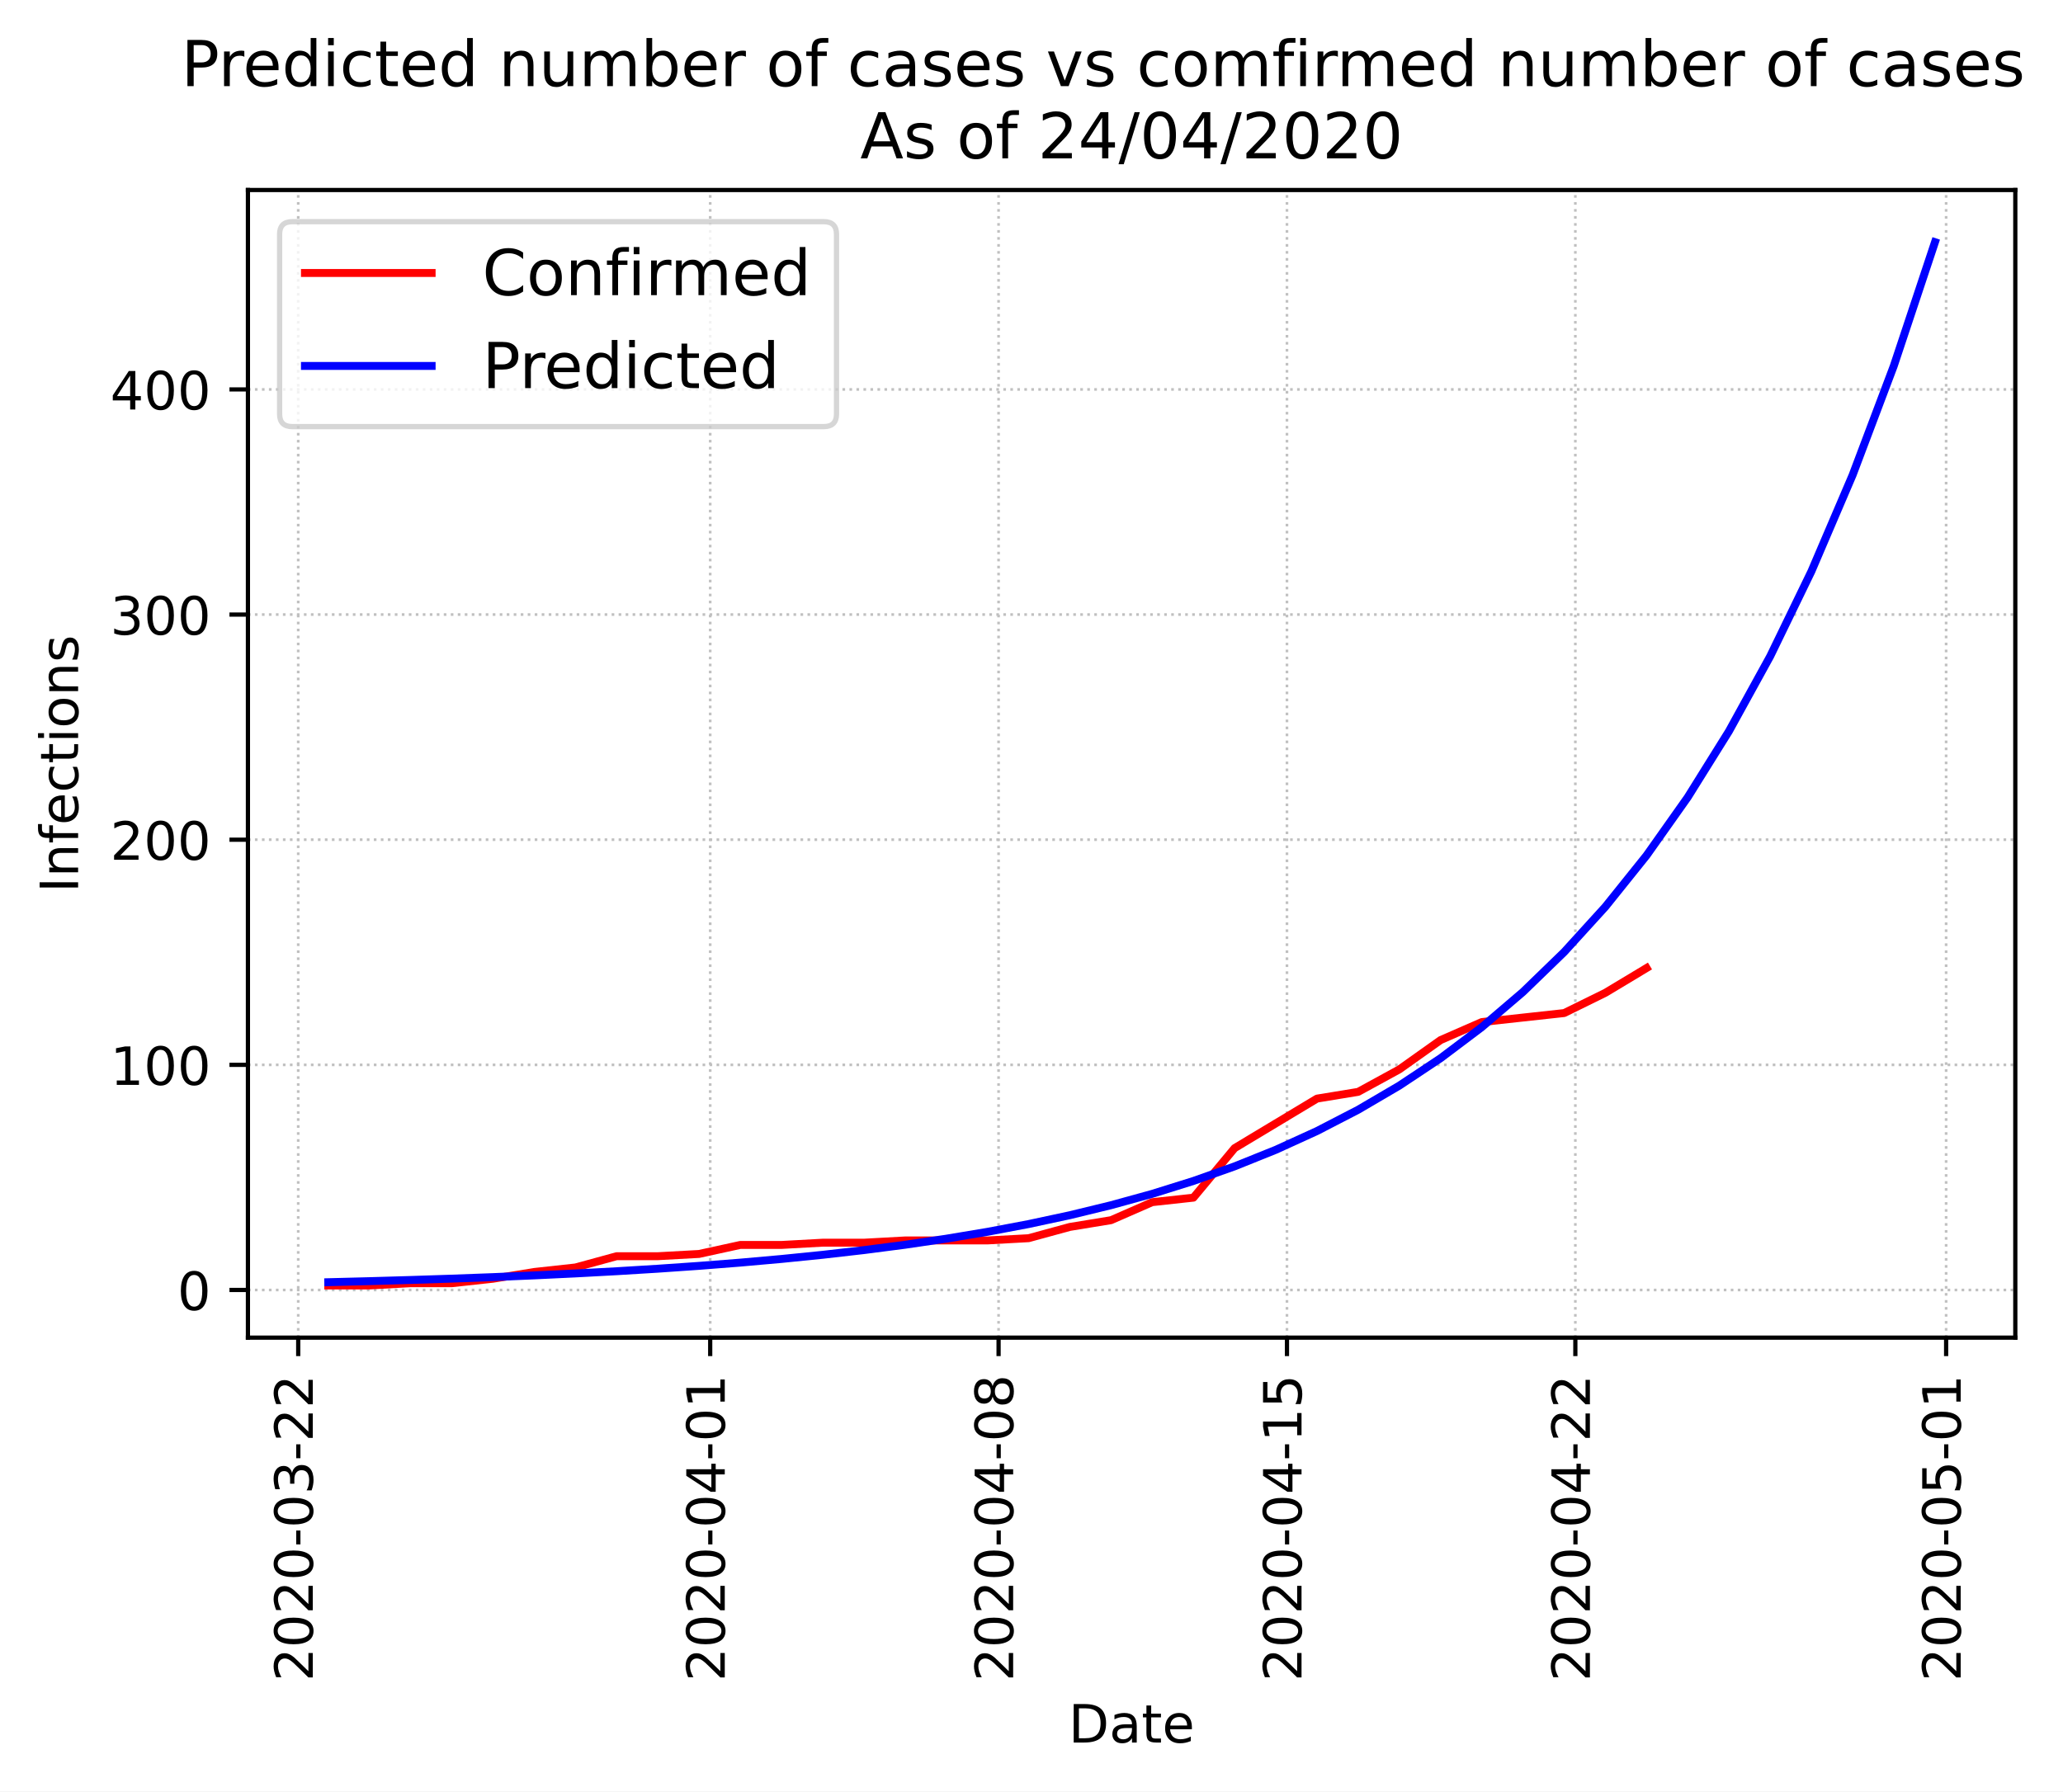
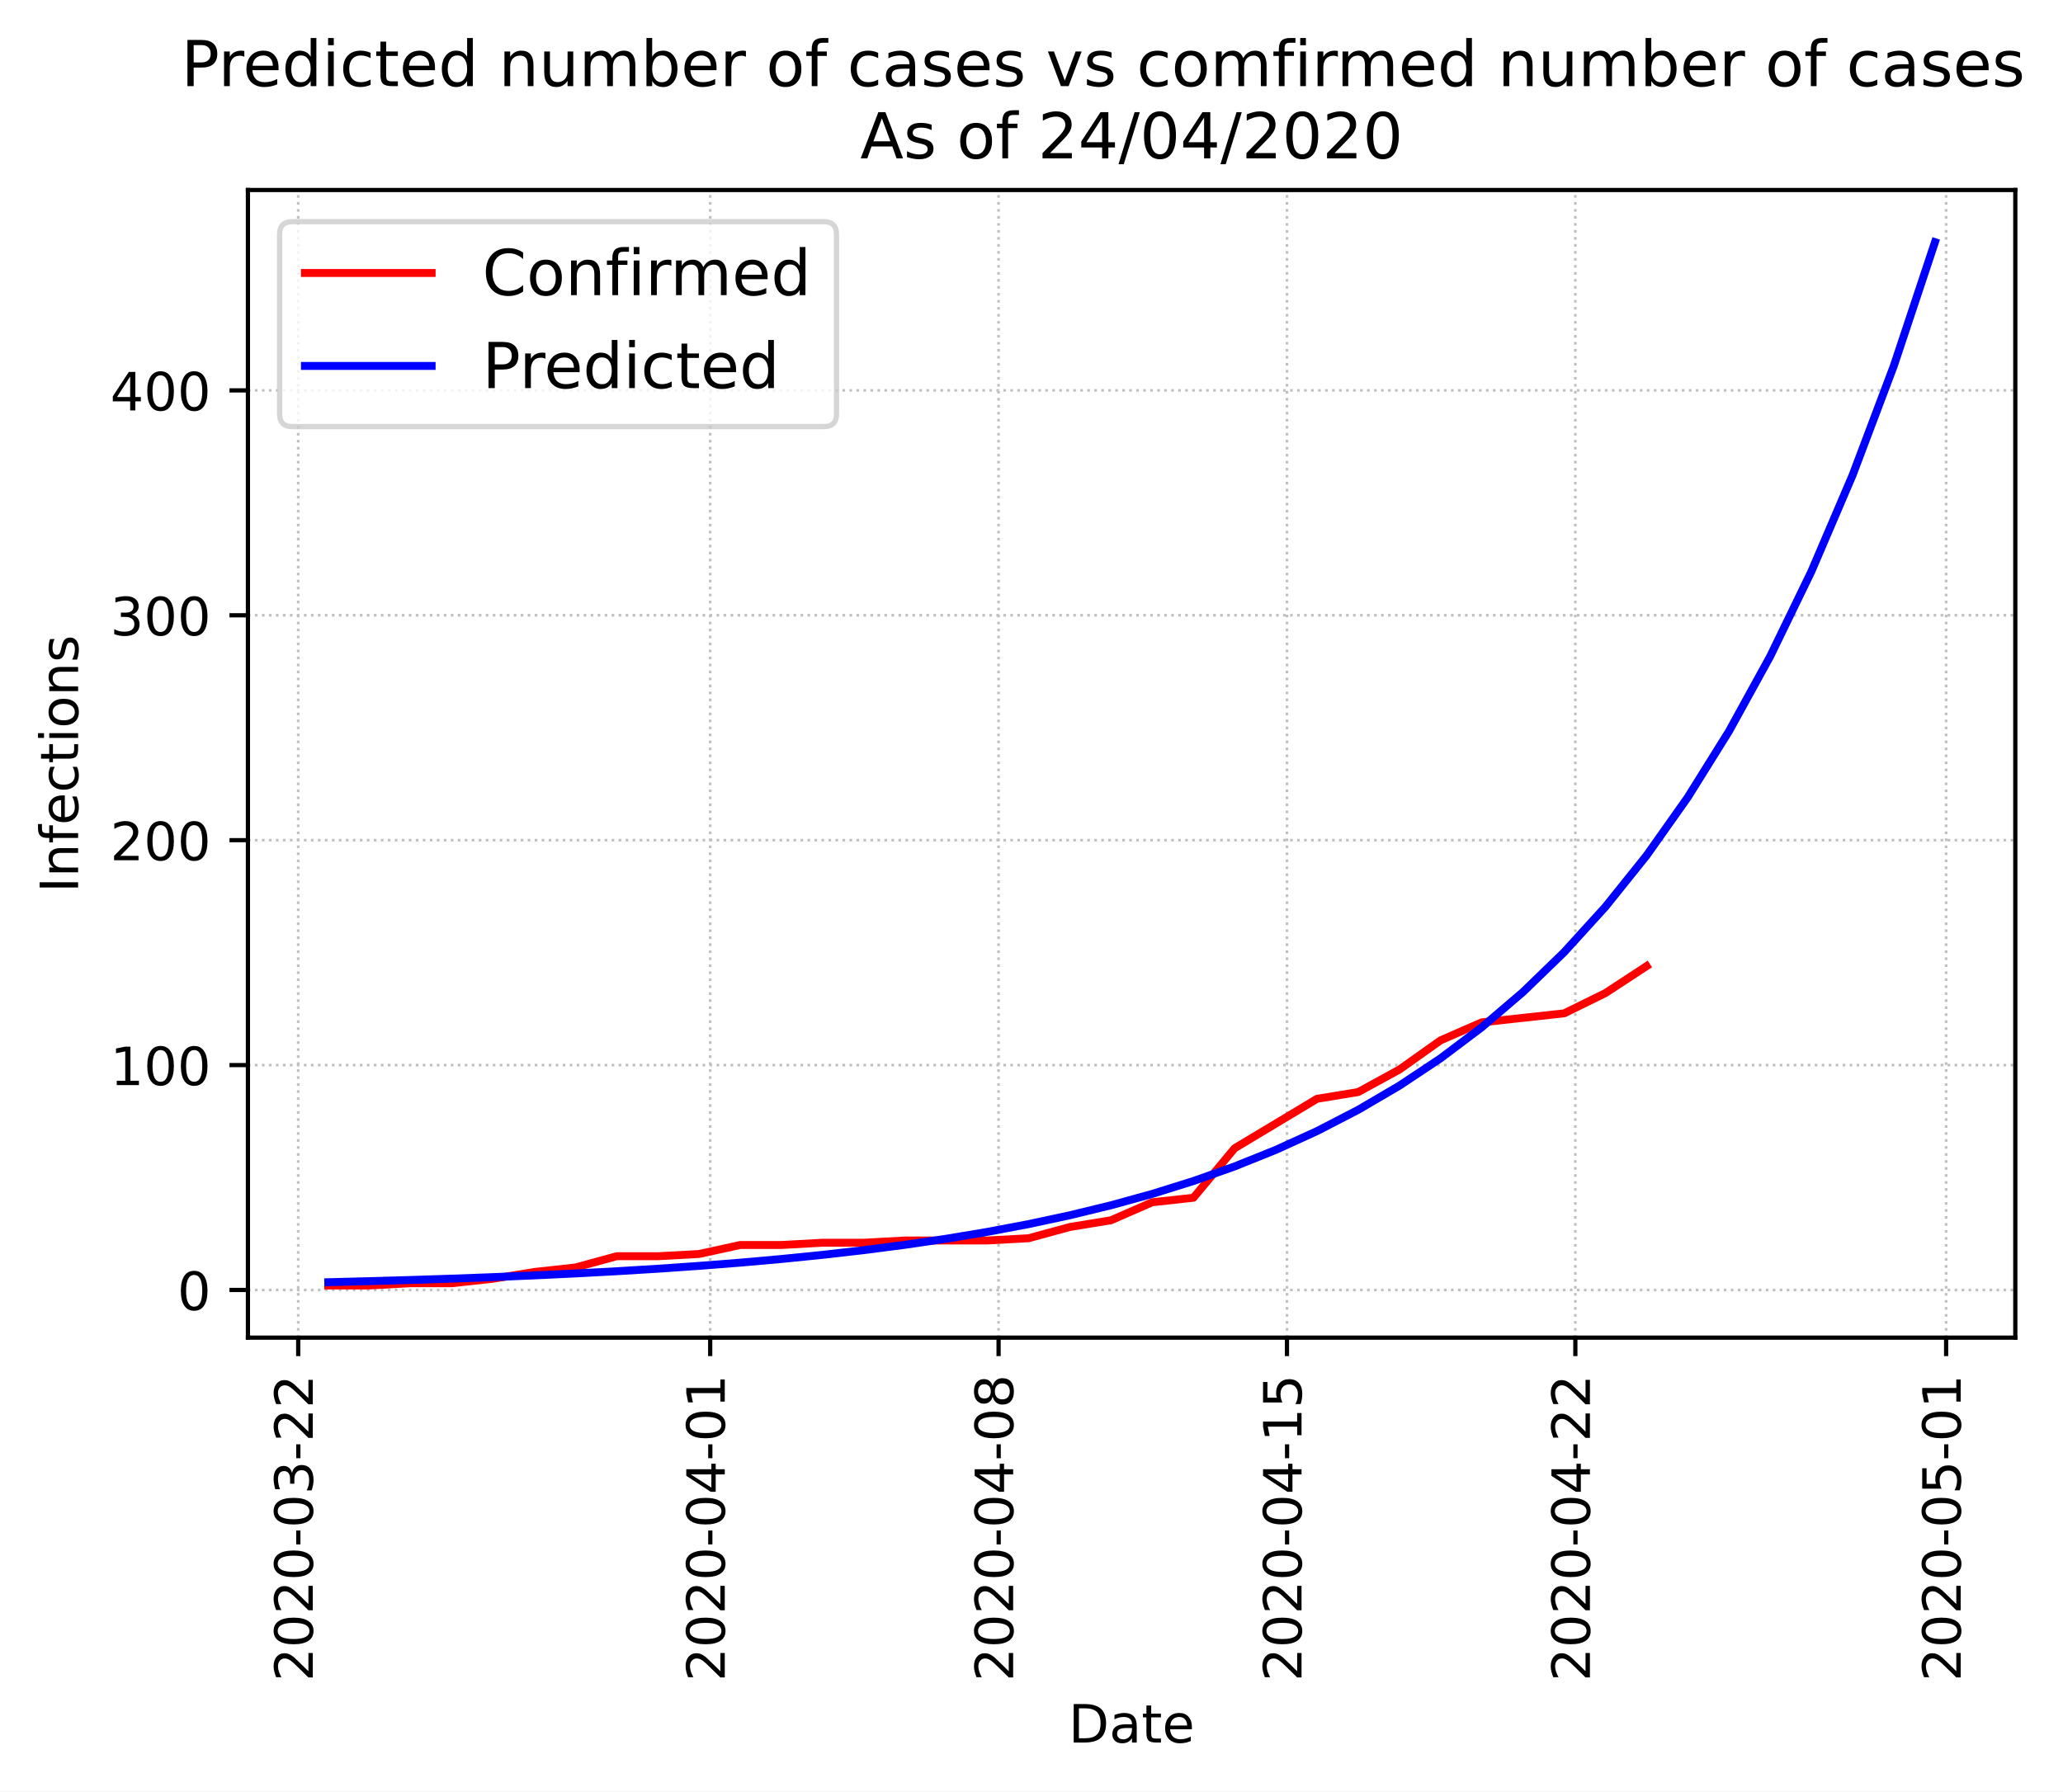
<svg xmlns="http://www.w3.org/2000/svg" xmlns:xlink="http://www.w3.org/1999/xlink" height="339.434pt" version="1.1" viewBox="0 0 390.801 339.434" width="390.801pt">
  <defs>
    <style type="text/css">
*{stroke-linecap:butt;stroke-linejoin:round;}
  </style>
  </defs>
  <g id="figure_1">
    <g id="patch_1">
      <path d="M 0 339.434  L 390.801 339.434  L 390.801 0  L 0 0  z " style="fill:#ffffff;" />
    </g>
    <g id="axes_1">
      <g id="patch_2">
        <path d="M 46.966 253.44  L 381.766 253.44  L 381.766 36  L 46.966 36  z " style="fill:#ffffff;" />
      </g>
      <g id="matplotlib.axis_1">
        <g id="xtick_1">
          <g id="line2d_1">
-             <path clip-path="url(#p85166196bd)" d="M 56.493 253.44  L 56.493 36  " style="fill:none;stroke:#c0c0c0;stroke-dasharray:0.5,0.825;stroke-dashoffset:0;stroke-width:0.5;" />
+             <path clip-path="url(#p05f1a1341e)" d="M 56.493 253.44  L 56.493 36  " style="fill:none;stroke:#c0c0c0;stroke-dasharray:0.5,0.825;stroke-dashoffset:0;stroke-width:0.5;" />
          </g>
          <g id="line2d_2">
            <defs>
-               <path d="M 0 0  L 0 3.5  " id="m302ae0afb3" style="stroke:#000000;stroke-width:0.8;" />
-             </defs>
-             <g>
-               <use style="stroke:#000000;stroke-width:0.8;" x="56.493" xlink:href="#m302ae0afb3" y="253.44" />
+               <path d="M 0 0  L 0 3.5  " id="m85e8747fdf" style="stroke:#000000;stroke-width:0.8;" />
+             </defs>
+             <g>
+               <use style="stroke:#000000;stroke-width:0.8;" x="56.493" xlink:href="#m85e8747fdf" y="253.44" />
            </g>
          </g>
          <g id="text_1">
            <defs>
              <path d="M 19.188 8.297  L 53.609 8.297  L 53.609 0  L 7.328 0  L 7.328 8.297  Q 12.938 14.109 22.625 23.891  Q 32.328 33.688 34.812 36.531  Q 39.547 41.844 41.422 45.531  Q 43.312 49.219 43.312 52.781  Q 43.312 58.594 39.234 62.25  Q 35.156 65.922 28.609 65.922  Q 23.969 65.922 18.812 64.312  Q 13.672 62.703 7.812 59.422  L 7.812 69.391  Q 13.766 71.781 18.938 73  Q 24.125 74.219 28.422 74.219  Q 39.75 74.219 46.484 68.547  Q 53.219 62.891 53.219 53.422  Q 53.219 48.922 51.531 44.891  Q 49.859 40.875 45.406 35.406  Q 44.188 33.984 37.641 27.219  Q 31.109 20.453 19.188 8.297  z " id="DejaVuSans-50" />
              <path d="M 31.781 66.406  Q 24.172 66.406 20.328 58.906  Q 16.5 51.422 16.5 36.375  Q 16.5 21.391 20.328 13.891  Q 24.172 6.391 31.781 6.391  Q 39.453 6.391 43.281 13.891  Q 47.125 21.391 47.125 36.375  Q 47.125 51.422 43.281 58.906  Q 39.453 66.406 31.781 66.406  z M 31.781 74.219  Q 44.047 74.219 50.516 64.516  Q 56.984 54.828 56.984 36.375  Q 56.984 17.969 50.516 8.266  Q 44.047 -1.422 31.781 -1.422  Q 19.531 -1.422 13.062 8.266  Q 6.594 17.969 6.594 36.375  Q 6.594 54.828 13.062 64.516  Q 19.531 74.219 31.781 74.219  z " id="DejaVuSans-48" />
              <path d="M 4.891 31.391  L 31.203 31.391  L 31.203 23.391  L 4.891 23.391  z " id="DejaVuSans-45" />
              <path d="M 40.578 39.312  Q 47.656 37.797 51.625 33  Q 55.609 28.219 55.609 21.188  Q 55.609 10.406 48.188 4.484  Q 40.766 -1.422 27.094 -1.422  Q 22.516 -1.422 17.656 -0.516  Q 12.797 0.391 7.625 2.203  L 7.625 11.719  Q 11.719 9.328 16.594 8.109  Q 21.484 6.891 26.812 6.891  Q 36.078 6.891 40.938 10.547  Q 45.797 14.203 45.797 21.188  Q 45.797 27.641 41.281 31.266  Q 36.766 34.906 28.719 34.906  L 20.219 34.906  L 20.219 43.016  L 29.109 43.016  Q 36.375 43.016 40.234 45.922  Q 44.094 48.828 44.094 54.297  Q 44.094 59.906 40.109 62.906  Q 36.141 65.922 28.719 65.922  Q 24.656 65.922 20.016 65.031  Q 15.375 64.156 9.812 62.312  L 9.812 71.094  Q 15.438 72.656 20.344 73.438  Q 25.25 74.219 29.594 74.219  Q 40.828 74.219 47.359 69.109  Q 53.906 64.016 53.906 55.328  Q 53.906 49.266 50.438 45.094  Q 46.969 40.922 40.578 39.312  z " id="DejaVuSans-51" />
            </defs>
            <g transform="translate(59.25262 318.5556)rotate(-90)scale(0.1 -0.1)">
              <use xlink:href="#DejaVuSans-50" />
              <use x="63.623" xlink:href="#DejaVuSans-48" />
              <use x="127.246" xlink:href="#DejaVuSans-50" />
              <use x="190.869" xlink:href="#DejaVuSans-48" />
              <use x="254.492" xlink:href="#DejaVuSans-45" />
              <use x="290.576" xlink:href="#DejaVuSans-48" />
              <use x="354.199" xlink:href="#DejaVuSans-51" />
              <use x="417.822" xlink:href="#DejaVuSans-45" />
              <use x="453.906" xlink:href="#DejaVuSans-50" />
              <use x="517.529" xlink:href="#DejaVuSans-50" />
            </g>
          </g>
        </g>
        <g id="xtick_2">
          <g id="line2d_3">
-             <path clip-path="url(#p85166196bd)" d="M 134.535 253.44  L 134.535 36  " style="fill:none;stroke:#c0c0c0;stroke-dasharray:0.5,0.825;stroke-dashoffset:0;stroke-width:0.5;" />
+             <path clip-path="url(#p05f1a1341e)" d="M 134.535 253.44  L 134.535 36  " style="fill:none;stroke:#c0c0c0;stroke-dasharray:0.5,0.825;stroke-dashoffset:0;stroke-width:0.5;" />
          </g>
          <g id="line2d_4">
            <g>
-               <use style="stroke:#000000;stroke-width:0.8;" x="134.535" xlink:href="#m302ae0afb3" y="253.44" />
+               <use style="stroke:#000000;stroke-width:0.8;" x="134.535" xlink:href="#m85e8747fdf" y="253.44" />
            </g>
          </g>
          <g id="text_2">
            <defs>
              <path d="M 37.797 64.312  L 12.891 25.391  L 37.797 25.391  z M 35.203 72.906  L 47.609 72.906  L 47.609 25.391  L 58.016 25.391  L 58.016 17.188  L 47.609 17.188  L 47.609 0  L 37.797 0  L 37.797 17.188  L 4.891 17.188  L 4.891 26.703  z " id="DejaVuSans-52" />
              <path d="M 12.406 8.297  L 28.516 8.297  L 28.516 63.922  L 10.984 60.406  L 10.984 69.391  L 28.422 72.906  L 38.281 72.906  L 38.281 8.297  L 54.391 8.297  L 54.391 0  L 12.406 0  z " id="DejaVuSans-49" />
            </defs>
            <g transform="translate(137.2946 318.5556)rotate(-90)scale(0.1 -0.1)">
              <use xlink:href="#DejaVuSans-50" />
              <use x="63.623" xlink:href="#DejaVuSans-48" />
              <use x="127.246" xlink:href="#DejaVuSans-50" />
              <use x="190.869" xlink:href="#DejaVuSans-48" />
              <use x="254.492" xlink:href="#DejaVuSans-45" />
              <use x="290.576" xlink:href="#DejaVuSans-48" />
              <use x="354.199" xlink:href="#DejaVuSans-52" />
              <use x="417.822" xlink:href="#DejaVuSans-45" />
              <use x="453.906" xlink:href="#DejaVuSans-48" />
              <use x="517.529" xlink:href="#DejaVuSans-49" />
            </g>
          </g>
        </g>
        <g id="xtick_3">
          <g id="line2d_5">
-             <path clip-path="url(#p85166196bd)" d="M 189.165 253.44  L 189.165 36  " style="fill:none;stroke:#c0c0c0;stroke-dasharray:0.5,0.825;stroke-dashoffset:0;stroke-width:0.5;" />
+             <path clip-path="url(#p05f1a1341e)" d="M 189.165 253.44  L 189.165 36  " style="fill:none;stroke:#c0c0c0;stroke-dasharray:0.5,0.825;stroke-dashoffset:0;stroke-width:0.5;" />
          </g>
          <g id="line2d_6">
            <g>
-               <use style="stroke:#000000;stroke-width:0.8;" x="189.165" xlink:href="#m302ae0afb3" y="253.44" />
+               <use style="stroke:#000000;stroke-width:0.8;" x="189.165" xlink:href="#m85e8747fdf" y="253.44" />
            </g>
          </g>
          <g id="text_3">
            <defs>
              <path d="M 31.781 34.625  Q 24.75 34.625 20.719 30.859  Q 16.703 27.094 16.703 20.516  Q 16.703 13.922 20.719 10.156  Q 24.75 6.391 31.781 6.391  Q 38.812 6.391 42.859 10.172  Q 46.922 13.969 46.922 20.516  Q 46.922 27.094 42.891 30.859  Q 38.875 34.625 31.781 34.625  z M 21.922 38.812  Q 15.578 40.375 12.031 44.719  Q 8.5 49.078 8.5 55.328  Q 8.5 64.062 14.719 69.141  Q 20.953 74.219 31.781 74.219  Q 42.672 74.219 48.875 69.141  Q 55.078 64.062 55.078 55.328  Q 55.078 49.078 51.531 44.719  Q 48 40.375 41.703 38.812  Q 48.828 37.156 52.797 32.312  Q 56.781 27.484 56.781 20.516  Q 56.781 9.906 50.312 4.234  Q 43.844 -1.422 31.781 -1.422  Q 19.734 -1.422 13.25 4.234  Q 6.781 9.906 6.781 20.516  Q 6.781 27.484 10.781 32.312  Q 14.797 37.156 21.922 38.812  z M 18.312 54.391  Q 18.312 48.734 21.844 45.562  Q 25.391 42.391 31.781 42.391  Q 38.141 42.391 41.719 45.562  Q 45.312 48.734 45.312 54.391  Q 45.312 60.062 41.719 63.234  Q 38.141 66.406 31.781 66.406  Q 25.391 66.406 21.844 63.234  Q 18.312 60.062 18.312 54.391  z " id="DejaVuSans-56" />
            </defs>
            <g transform="translate(191.924 318.5556)rotate(-90)scale(0.1 -0.1)">
              <use xlink:href="#DejaVuSans-50" />
              <use x="63.623" xlink:href="#DejaVuSans-48" />
              <use x="127.246" xlink:href="#DejaVuSans-50" />
              <use x="190.869" xlink:href="#DejaVuSans-48" />
              <use x="254.492" xlink:href="#DejaVuSans-45" />
              <use x="290.576" xlink:href="#DejaVuSans-48" />
              <use x="354.199" xlink:href="#DejaVuSans-52" />
              <use x="417.822" xlink:href="#DejaVuSans-45" />
              <use x="453.906" xlink:href="#DejaVuSans-48" />
              <use x="517.529" xlink:href="#DejaVuSans-56" />
            </g>
          </g>
        </g>
        <g id="xtick_4">
          <g id="line2d_7">
-             <path clip-path="url(#p85166196bd)" d="M 243.794 253.44  L 243.794 36  " style="fill:none;stroke:#c0c0c0;stroke-dasharray:0.5,0.825;stroke-dashoffset:0;stroke-width:0.5;" />
+             <path clip-path="url(#p05f1a1341e)" d="M 243.794 253.44  L 243.794 36  " style="fill:none;stroke:#c0c0c0;stroke-dasharray:0.5,0.825;stroke-dashoffset:0;stroke-width:0.5;" />
          </g>
          <g id="line2d_8">
            <g>
-               <use style="stroke:#000000;stroke-width:0.8;" x="243.794" xlink:href="#m302ae0afb3" y="253.44" />
+               <use style="stroke:#000000;stroke-width:0.8;" x="243.794" xlink:href="#m85e8747fdf" y="253.44" />
            </g>
          </g>
          <g id="text_4">
            <defs>
              <path d="M 10.797 72.906  L 49.516 72.906  L 49.516 64.594  L 19.828 64.594  L 19.828 46.734  Q 21.969 47.469 24.109 47.828  Q 26.266 48.188 28.422 48.188  Q 40.625 48.188 47.75 41.5  Q 54.891 34.812 54.891 23.391  Q 54.891 11.625 47.562 5.094  Q 40.234 -1.422 26.906 -1.422  Q 22.312 -1.422 17.547 -0.641  Q 12.797 0.141 7.719 1.703  L 7.719 11.625  Q 12.109 9.234 16.797 8.062  Q 21.484 6.891 26.703 6.891  Q 35.156 6.891 40.078 11.328  Q 45.016 15.766 45.016 23.391  Q 45.016 31 40.078 35.438  Q 35.156 39.891 26.703 39.891  Q 22.75 39.891 18.812 39.016  Q 14.891 38.141 10.797 36.281  z " id="DejaVuSans-53" />
            </defs>
            <g transform="translate(246.5533 318.5556)rotate(-90)scale(0.1 -0.1)">
              <use xlink:href="#DejaVuSans-50" />
              <use x="63.623" xlink:href="#DejaVuSans-48" />
              <use x="127.246" xlink:href="#DejaVuSans-50" />
              <use x="190.869" xlink:href="#DejaVuSans-48" />
              <use x="254.492" xlink:href="#DejaVuSans-45" />
              <use x="290.576" xlink:href="#DejaVuSans-48" />
              <use x="354.199" xlink:href="#DejaVuSans-52" />
              <use x="417.822" xlink:href="#DejaVuSans-45" />
              <use x="453.906" xlink:href="#DejaVuSans-49" />
              <use x="517.529" xlink:href="#DejaVuSans-53" />
            </g>
          </g>
        </g>
        <g id="xtick_5">
          <g id="line2d_9">
-             <path clip-path="url(#p85166196bd)" d="M 298.423 253.44  L 298.423 36  " style="fill:none;stroke:#c0c0c0;stroke-dasharray:0.5,0.825;stroke-dashoffset:0;stroke-width:0.5;" />
+             <path clip-path="url(#p05f1a1341e)" d="M 298.423 253.44  L 298.423 36  " style="fill:none;stroke:#c0c0c0;stroke-dasharray:0.5,0.825;stroke-dashoffset:0;stroke-width:0.5;" />
          </g>
          <g id="line2d_10">
            <g>
-               <use style="stroke:#000000;stroke-width:0.8;" x="298.423" xlink:href="#m302ae0afb3" y="253.44" />
+               <use style="stroke:#000000;stroke-width:0.8;" x="298.423" xlink:href="#m85e8747fdf" y="253.44" />
            </g>
          </g>
          <g id="text_5">
            <g transform="translate(301.1827 318.5556)rotate(-90)scale(0.1 -0.1)">
              <use xlink:href="#DejaVuSans-50" />
              <use x="63.623" xlink:href="#DejaVuSans-48" />
              <use x="127.246" xlink:href="#DejaVuSans-50" />
              <use x="190.869" xlink:href="#DejaVuSans-48" />
              <use x="254.492" xlink:href="#DejaVuSans-45" />
              <use x="290.576" xlink:href="#DejaVuSans-48" />
              <use x="354.199" xlink:href="#DejaVuSans-52" />
              <use x="417.822" xlink:href="#DejaVuSans-45" />
              <use x="453.906" xlink:href="#DejaVuSans-50" />
              <use x="517.529" xlink:href="#DejaVuSans-50" />
            </g>
          </g>
        </g>
        <g id="xtick_6">
          <g id="line2d_11">
-             <path clip-path="url(#p85166196bd)" d="M 368.661 253.44  L 368.661 36  " style="fill:none;stroke:#c0c0c0;stroke-dasharray:0.5,0.825;stroke-dashoffset:0;stroke-width:0.5;" />
+             <path clip-path="url(#p05f1a1341e)" d="M 368.661 253.44  L 368.661 36  " style="fill:none;stroke:#c0c0c0;stroke-dasharray:0.5,0.825;stroke-dashoffset:0;stroke-width:0.5;" />
          </g>
          <g id="line2d_12">
            <g>
-               <use style="stroke:#000000;stroke-width:0.8;" x="368.661" xlink:href="#m302ae0afb3" y="253.44" />
+               <use style="stroke:#000000;stroke-width:0.8;" x="368.661" xlink:href="#m85e8747fdf" y="253.44" />
            </g>
          </g>
          <g id="text_6">
            <g transform="translate(371.4205 318.5556)rotate(-90)scale(0.1 -0.1)">
              <use xlink:href="#DejaVuSans-50" />
              <use x="63.623" xlink:href="#DejaVuSans-48" />
              <use x="127.246" xlink:href="#DejaVuSans-50" />
              <use x="190.869" xlink:href="#DejaVuSans-48" />
              <use x="254.492" xlink:href="#DejaVuSans-45" />
              <use x="290.576" xlink:href="#DejaVuSans-48" />
              <use x="354.199" xlink:href="#DejaVuSans-53" />
              <use x="417.822" xlink:href="#DejaVuSans-45" />
              <use x="453.906" xlink:href="#DejaVuSans-48" />
              <use x="517.529" xlink:href="#DejaVuSans-49" />
            </g>
          </g>
        </g>
        <g id="text_7">
          <defs>
            <path d="M 19.672 64.797  L 19.672 8.109  L 31.594 8.109  Q 46.688 8.109 53.688 14.938  Q 60.688 21.781 60.688 36.531  Q 60.688 51.172 53.688 57.984  Q 46.688 64.797 31.594 64.797  z M 9.812 72.906  L 30.078 72.906  Q 51.266 72.906 61.172 64.094  Q 71.094 55.281 71.094 36.531  Q 71.094 17.672 61.125 8.828  Q 51.172 0 30.078 0  L 9.812 0  z " id="DejaVuSans-68" />
            <path d="M 34.281 27.484  Q 23.391 27.484 19.188 25  Q 14.984 22.516 14.984 16.5  Q 14.984 11.719 18.141 8.906  Q 21.297 6.109 26.703 6.109  Q 34.188 6.109 38.703 11.406  Q 43.219 16.703 43.219 25.484  L 43.219 27.484  z M 52.203 31.203  L 52.203 0  L 43.219 0  L 43.219 8.297  Q 40.141 3.328 35.547 0.953  Q 30.953 -1.422 24.312 -1.422  Q 15.922 -1.422 10.953 3.297  Q 6 8.016 6 15.922  Q 6 25.141 12.172 29.828  Q 18.359 34.516 30.609 34.516  L 43.219 34.516  L 43.219 35.406  Q 43.219 41.609 39.141 45  Q 35.062 48.391 27.688 48.391  Q 23 48.391 18.547 47.266  Q 14.109 46.141 10.016 43.891  L 10.016 52.203  Q 14.938 54.109 19.578 55.047  Q 24.219 56 28.609 56  Q 40.484 56 46.344 49.844  Q 52.203 43.703 52.203 31.203  z " id="DejaVuSans-97" />
            <path d="M 18.312 70.219  L 18.312 54.688  L 36.812 54.688  L 36.812 47.703  L 18.312 47.703  L 18.312 18.016  Q 18.312 11.328 20.141 9.422  Q 21.969 7.516 27.594 7.516  L 36.812 7.516  L 36.812 0  L 27.594 0  Q 17.188 0 13.234 3.875  Q 9.281 7.766 9.281 18.016  L 9.281 47.703  L 2.688 47.703  L 2.688 54.688  L 9.281 54.688  L 9.281 70.219  z " id="DejaVuSans-116" />
            <path d="M 56.203 29.594  L 56.203 25.203  L 14.891 25.203  Q 15.484 15.922 20.484 11.062  Q 25.484 6.203 34.422 6.203  Q 39.594 6.203 44.453 7.469  Q 49.312 8.734 54.109 11.281  L 54.109 2.781  Q 49.266 0.734 44.188 -0.344  Q 39.109 -1.422 33.891 -1.422  Q 20.797 -1.422 13.156 6.188  Q 5.516 13.812 5.516 26.812  Q 5.516 40.234 12.766 48.109  Q 20.016 56 32.328 56  Q 43.359 56 49.781 48.891  Q 56.203 41.797 56.203 29.594  z M 47.219 32.234  Q 47.125 39.594 43.094 43.984  Q 39.062 48.391 32.422 48.391  Q 24.906 48.391 20.391 44.141  Q 15.875 39.891 15.188 32.172  z " id="DejaVuSans-101" />
          </defs>
          <g transform="translate(202.4148 330.1541)scale(0.1 -0.1)">
            <use xlink:href="#DejaVuSans-68" />
            <use x="77.002" xlink:href="#DejaVuSans-97" />
            <use x="138.281" xlink:href="#DejaVuSans-116" />
            <use x="177.49" xlink:href="#DejaVuSans-101" />
          </g>
        </g>
      </g>
      <g id="matplotlib.axis_2">
        <g id="ytick_1">
          <g id="line2d_13">
-             <path clip-path="url(#p85166196bd)" d="M 46.966 244.409  L 381.766 244.409  " style="fill:none;stroke:#c0c0c0;stroke-dasharray:0.5,0.825;stroke-dashoffset:0;stroke-width:0.5;" />
+             <path clip-path="url(#p05f1a1341e)" d="M 46.966 244.409  L 381.766 244.409  " style="fill:none;stroke:#c0c0c0;stroke-dasharray:0.5,0.825;stroke-dashoffset:0;stroke-width:0.5;" />
          </g>
          <g id="line2d_14">
            <defs>
-               <path d="M 0 0  L -3.5 0  " id="me11fbe7d30" style="stroke:#000000;stroke-width:0.8;" />
-             </defs>
-             <g>
-               <use style="stroke:#000000;stroke-width:0.8;" x="46.966" xlink:href="#me11fbe7d30" y="244.409" />
+               <path d="M 0 0  L -3.5 0  " id="me0e749895c" style="stroke:#000000;stroke-width:0.8;" />
+             </defs>
+             <g>
+               <use style="stroke:#000000;stroke-width:0.8;" x="46.966" xlink:href="#me0e749895c" y="244.409" />
            </g>
          </g>
          <g id="text_8">
-             <g transform="translate(33.60312 248.2087)scale(0.1 -0.1)">
+             <g transform="translate(33.60312 248.2078)scale(0.1 -0.1)">
              <use xlink:href="#DejaVuSans-48" />
            </g>
          </g>
        </g>
        <g id="ytick_2">
          <g id="line2d_15">
-             <path clip-path="url(#p85166196bd)" d="M 46.966 201.753  L 381.766 201.753  " style="fill:none;stroke:#c0c0c0;stroke-dasharray:0.5,0.825;stroke-dashoffset:0;stroke-width:0.5;" />
+             <path clip-path="url(#p05f1a1341e)" d="M 46.966 201.798  L 381.766 201.798  " style="fill:none;stroke:#c0c0c0;stroke-dasharray:0.5,0.825;stroke-dashoffset:0;stroke-width:0.5;" />
          </g>
          <g id="line2d_16">
            <g>
-               <use style="stroke:#000000;stroke-width:0.8;" x="46.966" xlink:href="#me11fbe7d30" y="201.753" />
+               <use style="stroke:#000000;stroke-width:0.8;" x="46.966" xlink:href="#me0e749895c" y="201.798" />
            </g>
          </g>
          <g id="text_9">
-             <g transform="translate(20.87813 205.5522)scale(0.1 -0.1)">
+             <g transform="translate(20.87813 205.5971)scale(0.1 -0.1)">
              <use xlink:href="#DejaVuSans-49" />
              <use x="63.623" xlink:href="#DejaVuSans-48" />
              <use x="127.246" xlink:href="#DejaVuSans-48" />
            </g>
          </g>
        </g>
        <g id="ytick_3">
          <g id="line2d_17">
-             <path clip-path="url(#p85166196bd)" d="M 46.966 159.097  L 381.766 159.097  " style="fill:none;stroke:#c0c0c0;stroke-dasharray:0.5,0.825;stroke-dashoffset:0;stroke-width:0.5;" />
+             <path clip-path="url(#p05f1a1341e)" d="M 46.966 159.187  L 381.766 159.187  " style="fill:none;stroke:#c0c0c0;stroke-dasharray:0.5,0.825;stroke-dashoffset:0;stroke-width:0.5;" />
          </g>
          <g id="line2d_18">
            <g>
-               <use style="stroke:#000000;stroke-width:0.8;" x="46.966" xlink:href="#me11fbe7d30" y="159.097" />
+               <use style="stroke:#000000;stroke-width:0.8;" x="46.966" xlink:href="#me0e749895c" y="159.187" />
            </g>
          </g>
          <g id="text_10">
-             <g transform="translate(20.87813 162.8957)scale(0.1 -0.1)">
+             <g transform="translate(20.87813 162.9863)scale(0.1 -0.1)">
              <use xlink:href="#DejaVuSans-50" />
              <use x="63.623" xlink:href="#DejaVuSans-48" />
              <use x="127.246" xlink:href="#DejaVuSans-48" />
            </g>
          </g>
        </g>
        <g id="ytick_4">
          <g id="line2d_19">
-             <path clip-path="url(#p85166196bd)" d="M 46.966 116.44  L 381.766 116.44  " style="fill:none;stroke:#c0c0c0;stroke-dasharray:0.5,0.825;stroke-dashoffset:0;stroke-width:0.5;" />
+             <path clip-path="url(#p05f1a1341e)" d="M 46.966 116.576  L 381.766 116.576  " style="fill:none;stroke:#c0c0c0;stroke-dasharray:0.5,0.825;stroke-dashoffset:0;stroke-width:0.5;" />
          </g>
          <g id="line2d_20">
            <g>
-               <use style="stroke:#000000;stroke-width:0.8;" x="46.966" xlink:href="#me11fbe7d30" y="116.44" />
+               <use style="stroke:#000000;stroke-width:0.8;" x="46.966" xlink:href="#me0e749895c" y="116.576" />
            </g>
          </g>
          <g id="text_11">
-             <g transform="translate(20.87813 120.2393)scale(0.1 -0.1)">
+             <g transform="translate(20.87813 120.3756)scale(0.1 -0.1)">
              <use xlink:href="#DejaVuSans-51" />
              <use x="63.623" xlink:href="#DejaVuSans-48" />
              <use x="127.246" xlink:href="#DejaVuSans-48" />
            </g>
          </g>
        </g>
        <g id="ytick_5">
          <g id="line2d_21">
-             <path clip-path="url(#p85166196bd)" d="M 46.966 73.784  L 381.766 73.784  " style="fill:none;stroke:#c0c0c0;stroke-dasharray:0.5,0.825;stroke-dashoffset:0;stroke-width:0.5;" />
+             <path clip-path="url(#p05f1a1341e)" d="M 46.966 73.966  L 381.766 73.966  " style="fill:none;stroke:#c0c0c0;stroke-dasharray:0.5,0.825;stroke-dashoffset:0;stroke-width:0.5;" />
          </g>
          <g id="line2d_22">
            <g>
-               <use style="stroke:#000000;stroke-width:0.8;" x="46.966" xlink:href="#me11fbe7d30" y="73.784" />
+               <use style="stroke:#000000;stroke-width:0.8;" x="46.966" xlink:href="#me0e749895c" y="73.966" />
            </g>
          </g>
          <g id="text_12">
-             <g transform="translate(20.87813 77.58277)scale(0.1 -0.1)">
+             <g transform="translate(20.87813 77.76482)scale(0.1 -0.1)">
              <use xlink:href="#DejaVuSans-52" />
              <use x="63.623" xlink:href="#DejaVuSans-48" />
              <use x="127.246" xlink:href="#DejaVuSans-48" />
            </g>
          </g>
        </g>
        <g id="text_13">
          <defs>
            <path d="M 9.812 72.906  L 19.672 72.906  L 19.672 0  L 9.812 0  z " id="DejaVuSans-73" />
            <path d="M 54.891 33.016  L 54.891 0  L 45.906 0  L 45.906 32.719  Q 45.906 40.484 42.875 44.328  Q 39.844 48.188 33.797 48.188  Q 26.516 48.188 22.312 43.547  Q 18.109 38.922 18.109 30.906  L 18.109 0  L 9.078 0  L 9.078 54.688  L 18.109 54.688  L 18.109 46.188  Q 21.344 51.125 25.703 53.562  Q 30.078 56 35.797 56  Q 45.219 56 50.047 50.172  Q 54.891 44.344 54.891 33.016  z " id="DejaVuSans-110" />
            <path d="M 37.109 75.984  L 37.109 68.5  L 28.516 68.5  Q 23.688 68.5 21.797 66.547  Q 19.922 64.594 19.922 59.516  L 19.922 54.688  L 34.719 54.688  L 34.719 47.703  L 19.922 47.703  L 19.922 0  L 10.891 0  L 10.891 47.703  L 2.297 47.703  L 2.297 54.688  L 10.891 54.688  L 10.891 58.5  Q 10.891 67.625 15.141 71.797  Q 19.391 75.984 28.609 75.984  z " id="DejaVuSans-102" />
            <path d="M 48.781 52.594  L 48.781 44.188  Q 44.969 46.297 41.141 47.344  Q 37.312 48.391 33.406 48.391  Q 24.656 48.391 19.812 42.844  Q 14.984 37.312 14.984 27.297  Q 14.984 17.281 19.812 11.734  Q 24.656 6.203 33.406 6.203  Q 37.312 6.203 41.141 7.25  Q 44.969 8.297 48.781 10.406  L 48.781 2.094  Q 45.016 0.344 40.984 -0.531  Q 36.969 -1.422 32.422 -1.422  Q 20.062 -1.422 12.781 6.344  Q 5.516 14.109 5.516 27.297  Q 5.516 40.672 12.859 48.328  Q 20.219 56 33.016 56  Q 37.156 56 41.109 55.141  Q 45.062 54.297 48.781 52.594  z " id="DejaVuSans-99" />
            <path d="M 9.422 54.688  L 18.406 54.688  L 18.406 0  L 9.422 0  z M 9.422 75.984  L 18.406 75.984  L 18.406 64.594  L 9.422 64.594  z " id="DejaVuSans-105" />
            <path d="M 30.609 48.391  Q 23.391 48.391 19.188 42.75  Q 14.984 37.109 14.984 27.297  Q 14.984 17.484 19.156 11.844  Q 23.344 6.203 30.609 6.203  Q 37.797 6.203 41.984 11.859  Q 46.188 17.531 46.188 27.297  Q 46.188 37.016 41.984 42.703  Q 37.797 48.391 30.609 48.391  z M 30.609 56  Q 42.328 56 49.016 48.375  Q 55.719 40.766 55.719 27.297  Q 55.719 13.875 49.016 6.219  Q 42.328 -1.422 30.609 -1.422  Q 18.844 -1.422 12.172 6.219  Q 5.516 13.875 5.516 27.297  Q 5.516 40.766 12.172 48.375  Q 18.844 56 30.609 56  z " id="DejaVuSans-111" />
            <path d="M 44.281 53.078  L 44.281 44.578  Q 40.484 46.531 36.375 47.5  Q 32.281 48.484 27.875 48.484  Q 21.188 48.484 17.844 46.438  Q 14.5 44.391 14.5 40.281  Q 14.5 37.156 16.891 35.375  Q 19.281 33.594 26.516 31.984  L 29.594 31.297  Q 39.156 29.25 43.188 25.516  Q 47.219 21.781 47.219 15.094  Q 47.219 7.469 41.188 3.016  Q 35.156 -1.422 24.609 -1.422  Q 20.219 -1.422 15.453 -0.562  Q 10.688 0.297 5.422 2  L 5.422 11.281  Q 10.406 8.688 15.234 7.391  Q 20.062 6.109 24.812 6.109  Q 31.156 6.109 34.562 8.281  Q 37.984 10.453 37.984 14.406  Q 37.984 18.062 35.516 20.016  Q 33.062 21.969 24.703 23.781  L 21.578 24.516  Q 13.234 26.266 9.516 29.906  Q 5.812 33.547 5.812 39.891  Q 5.812 47.609 11.281 51.797  Q 16.75 56 26.812 56  Q 31.781 56 36.172 55.266  Q 40.578 54.547 44.281 53.078  z " id="DejaVuSans-115" />
          </defs>
          <g transform="translate(14.79844 169.1317)rotate(-90)scale(0.1 -0.1)">
            <use xlink:href="#DejaVuSans-73" />
            <use x="29.492" xlink:href="#DejaVuSans-110" />
            <use x="92.871" xlink:href="#DejaVuSans-102" />
            <use x="128.076" xlink:href="#DejaVuSans-101" />
            <use x="189.6" xlink:href="#DejaVuSans-99" />
            <use x="244.58" xlink:href="#DejaVuSans-116" />
            <use x="283.789" xlink:href="#DejaVuSans-105" />
            <use x="311.572" xlink:href="#DejaVuSans-111" />
            <use x="372.754" xlink:href="#DejaVuSans-110" />
            <use x="436.133" xlink:href="#DejaVuSans-115" />
          </g>
        </g>
      </g>
      <g id="line2d_23">
-         <path clip-path="url(#p85166196bd)" d="M 62.184 243.556  L 69.988 243.556  L 77.792 243.13  L 85.596 243.13  L 93.401 242.277  L 101.205 240.997  L 109.009 240.144  L 116.813 238.011  L 124.617 238.011  L 132.422 237.584  L 140.226 235.878  L 148.03 235.878  L 155.834 235.452  L 163.638 235.452  L 171.443 235.025  L 179.247 235.025  L 187.051 235.025  L 194.855 234.599  L 202.659 232.466  L 210.464 231.186  L 218.268 227.773  L 226.072 226.92  L 233.876 217.536  L 241.68 212.844  L 249.485 208.151  L 257.289 206.872  L 265.093 202.606  L 272.897 197.061  L 280.701 193.648  L 288.505 192.795  L 296.31 191.942  L 304.114 188.103  L 311.918 183.411  " style="fill:none;stroke:#ff0000;stroke-linecap:square;stroke-width:1.5;" />
+         <path clip-path="url(#p05f1a1341e)" d="M 62.184 243.556  L 69.988 243.556  L 77.792 243.13  L 85.596 243.13  L 93.401 242.278  L 101.205 241  L 109.009 240.148  L 116.813 238.017  L 124.617 238.017  L 132.422 237.591  L 140.226 235.886  L 148.03 235.886  L 155.834 235.46  L 163.638 235.46  L 171.443 235.034  L 179.247 235.034  L 187.051 235.034  L 194.855 234.608  L 202.659 232.478  L 210.464 231.199  L 218.268 227.79  L 226.072 226.938  L 233.876 217.564  L 241.68 212.877  L 249.485 208.189  L 257.289 206.911  L 265.093 202.65  L 272.897 197.111  L 280.701 193.702  L 288.505 192.85  L 296.31 191.997  L 304.114 188.162  L 311.918 183.049  " style="fill:none;stroke:#ff0000;stroke-linecap:square;stroke-width:1.5;" />
      </g>
      <g id="line2d_24">
-         <path clip-path="url(#p85166196bd)" d="M 62.184 242.936  L 69.988 242.739  L 77.792 242.515  L 85.596 242.261  L 93.401 241.973  L 101.205 241.647  L 109.009 241.277  L 116.813 240.857  L 124.617 240.381  L 132.422 239.841  L 140.226 239.229  L 148.03 238.535  L 155.834 237.748  L 163.638 236.856  L 171.443 235.844  L 179.247 234.696  L 187.051 233.395  L 194.855 231.919  L 202.659 230.246  L 210.464 228.348  L 218.268 226.196  L 226.072 223.756  L 233.876 220.99  L 241.68 217.852  L 249.485 214.294  L 257.289 210.259  L 265.093 205.684  L 272.897 200.496  L 280.701 194.613  L 288.505 187.942  L 296.31 180.377  L 304.114 171.798  L 311.918 162.071  L 319.722 151.04  L 327.526 138.531  L 335.331 124.346  L 343.135 108.261  L 350.939 90.022  L 358.743 69.338  L 366.547 45.884  " style="fill:none;stroke:#0000ff;stroke-linecap:square;stroke-width:1.5;" />
+         <path clip-path="url(#p05f1a1341e)" d="M 62.184 242.937  L 69.988 242.74  L 77.792 242.516  L 85.596 242.263  L 93.401 241.975  L 101.205 241.649  L 109.009 241.279  L 116.813 240.86  L 124.617 240.385  L 132.422 239.845  L 140.226 239.234  L 148.03 238.54  L 155.834 237.754  L 163.638 236.862  L 171.443 235.851  L 179.247 234.704  L 187.051 233.403  L 194.855 231.928  L 202.659 230.256  L 210.464 228.359  L 218.268 226.208  L 226.072 223.769  L 233.876 221.004  L 241.68 217.867  L 249.485 214.31  L 257.289 210.276  L 265.093 205.702  L 272.897 200.515  L 280.701 194.633  L 288.505 187.962  L 296.31 180.398  L 304.114 171.819  L 311.918 162.092  L 319.722 151.06  L 327.526 138.55  L 335.331 124.364  L 343.135 108.276  L 350.939 90.033  L 358.743 69.344  L 366.547 45.884  " style="fill:none;stroke:#0000ff;stroke-linecap:square;stroke-width:1.5;" />
      </g>
      <g id="patch_3">
        <path d="M 46.966 253.44  L 46.966 36  " style="fill:none;stroke:#000000;stroke-linecap:square;stroke-linejoin:miter;stroke-width:0.8;" />
      </g>
      <g id="patch_4">
        <path d="M 381.766 253.44  L 381.766 36  " style="fill:none;stroke:#000000;stroke-linecap:square;stroke-linejoin:miter;stroke-width:0.8;" />
      </g>
      <g id="patch_5">
        <path d="M 46.966 253.44  L 381.766 253.44  " style="fill:none;stroke:#000000;stroke-linecap:square;stroke-linejoin:miter;stroke-width:0.8;" />
      </g>
      <g id="patch_6">
        <path d="M 46.966 36  L 381.766 36  " style="fill:none;stroke:#000000;stroke-linecap:square;stroke-linejoin:miter;stroke-width:0.8;" />
      </g>
      <g id="text_14">
        <defs>
          <path d="M 34.188 63.188  L 20.797 26.906  L 47.609 26.906  z M 28.609 72.906  L 39.797 72.906  L 67.578 0  L 57.328 0  L 50.688 18.703  L 17.828 18.703  L 11.188 0  L 0.781 0  z " id="DejaVuSans-65" />
          <path id="DejaVuSans-32" />
          <path d="M 25.391 72.906  L 33.688 72.906  L 8.297 -9.281  L 0 -9.281  z " id="DejaVuSans-47" />
        </defs>
        <g transform="translate(162.9559 30)scale(0.12 -0.12)">
          <use xlink:href="#DejaVuSans-65" />
          <use x="68.408" xlink:href="#DejaVuSans-115" />
          <use x="120.508" xlink:href="#DejaVuSans-32" />
          <use x="152.295" xlink:href="#DejaVuSans-111" />
          <use x="213.477" xlink:href="#DejaVuSans-102" />
          <use x="248.682" xlink:href="#DejaVuSans-32" />
          <use x="280.469" xlink:href="#DejaVuSans-50" />
          <use x="344.092" xlink:href="#DejaVuSans-52" />
          <use x="407.715" xlink:href="#DejaVuSans-47" />
          <use x="441.406" xlink:href="#DejaVuSans-48" />
          <use x="505.029" xlink:href="#DejaVuSans-52" />
          <use x="568.652" xlink:href="#DejaVuSans-47" />
          <use x="602.344" xlink:href="#DejaVuSans-50" />
          <use x="665.967" xlink:href="#DejaVuSans-48" />
          <use x="729.59" xlink:href="#DejaVuSans-50" />
          <use x="793.213" xlink:href="#DejaVuSans-48" />
        </g>
      </g>
      <g id="legend_1">
        <g id="patch_7">
          <path d="M 55.366 80.828  L 156.064 80.828  Q 158.464 80.828 158.464 78.427  L 158.464 44.4  Q 158.464 42 156.064 42  L 55.366 42  Q 52.966 42 52.966 44.4  L 52.966 78.427  Q 52.966 80.828 55.366 80.828  z " style="fill:#ffffff;opacity:0.8;stroke:#cccccc;stroke-linejoin:miter;" />
        </g>
        <g id="line2d_25">
          <path d="M 57.766 51.718  L 81.766 51.718  " style="fill:none;stroke:#ff0000;stroke-linecap:square;stroke-width:1.5;" />
        </g>
        <g id="line2d_26" />
        <g id="text_15">
          <defs>
            <path d="M 64.406 67.281  L 64.406 56.891  Q 59.422 61.531 53.781 63.812  Q 48.141 66.109 41.797 66.109  Q 29.297 66.109 22.656 58.469  Q 16.016 50.828 16.016 36.375  Q 16.016 21.969 22.656 14.328  Q 29.297 6.688 41.797 6.688  Q 48.141 6.688 53.781 8.984  Q 59.422 11.281 64.406 15.922  L 64.406 5.609  Q 59.234 2.094 53.438 0.328  Q 47.656 -1.422 41.219 -1.422  Q 24.656 -1.422 15.125 8.703  Q 5.609 18.844 5.609 36.375  Q 5.609 53.953 15.125 64.078  Q 24.656 74.219 41.219 74.219  Q 47.75 74.219 53.531 72.484  Q 59.328 70.75 64.406 67.281  z " id="DejaVuSans-67" />
            <path d="M 41.109 46.297  Q 39.594 47.172 37.812 47.578  Q 36.031 48 33.891 48  Q 26.266 48 22.188 43.047  Q 18.109 38.094 18.109 28.812  L 18.109 0  L 9.078 0  L 9.078 54.688  L 18.109 54.688  L 18.109 46.188  Q 20.953 51.172 25.484 53.578  Q 30.031 56 36.531 56  Q 37.453 56 38.578 55.875  Q 39.703 55.766 41.062 55.516  z " id="DejaVuSans-114" />
            <path d="M 52 44.188  Q 55.375 50.25 60.062 53.125  Q 64.75 56 71.094 56  Q 79.641 56 84.281 50.016  Q 88.922 44.047 88.922 33.016  L 88.922 0  L 79.891 0  L 79.891 32.719  Q 79.891 40.578 77.094 44.375  Q 74.312 48.188 68.609 48.188  Q 61.625 48.188 57.562 43.547  Q 53.516 38.922 53.516 30.906  L 53.516 0  L 44.484 0  L 44.484 32.719  Q 44.484 40.625 41.703 44.406  Q 38.922 48.188 33.109 48.188  Q 26.219 48.188 22.156 43.531  Q 18.109 38.875 18.109 30.906  L 18.109 0  L 9.078 0  L 9.078 54.688  L 18.109 54.688  L 18.109 46.188  Q 21.188 51.219 25.484 53.609  Q 29.781 56 35.688 56  Q 41.656 56 45.828 52.969  Q 50 49.953 52 44.188  z " id="DejaVuSans-109" />
            <path d="M 45.406 46.391  L 45.406 75.984  L 54.391 75.984  L 54.391 0  L 45.406 0  L 45.406 8.203  Q 42.578 3.328 38.25 0.953  Q 33.938 -1.422 27.875 -1.422  Q 17.969 -1.422 11.734 6.484  Q 5.516 14.406 5.516 27.297  Q 5.516 40.188 11.734 48.094  Q 17.969 56 27.875 56  Q 33.938 56 38.25 53.625  Q 42.578 51.266 45.406 46.391  z M 14.797 27.297  Q 14.797 17.391 18.875 11.75  Q 22.953 6.109 30.078 6.109  Q 37.203 6.109 41.297 11.75  Q 45.406 17.391 45.406 27.297  Q 45.406 37.203 41.297 42.844  Q 37.203 48.484 30.078 48.484  Q 22.953 48.484 18.875 42.844  Q 14.797 37.203 14.797 27.297  z " id="DejaVuSans-100" />
          </defs>
          <g transform="translate(91.36562 55.91813)scale(0.12 -0.12)">
            <use xlink:href="#DejaVuSans-67" />
            <use x="69.824" xlink:href="#DejaVuSans-111" />
            <use x="131.006" xlink:href="#DejaVuSans-110" />
            <use x="194.385" xlink:href="#DejaVuSans-102" />
            <use x="229.59" xlink:href="#DejaVuSans-105" />
            <use x="257.373" xlink:href="#DejaVuSans-114" />
            <use x="296.736" xlink:href="#DejaVuSans-109" />
            <use x="394.148" xlink:href="#DejaVuSans-101" />
            <use x="455.672" xlink:href="#DejaVuSans-100" />
          </g>
        </g>
        <g id="line2d_27">
          <path d="M 57.766 69.332  L 81.766 69.332  " style="fill:none;stroke:#0000ff;stroke-linecap:square;stroke-width:1.5;" />
        </g>
        <g id="line2d_28" />
        <g id="text_16">
          <defs>
            <path d="M 19.672 64.797  L 19.672 37.406  L 32.078 37.406  Q 38.969 37.406 42.719 40.969  Q 46.484 44.531 46.484 51.125  Q 46.484 57.672 42.719 61.234  Q 38.969 64.797 32.078 64.797  z M 9.812 72.906  L 32.078 72.906  Q 44.344 72.906 50.609 67.359  Q 56.891 61.812 56.891 51.125  Q 56.891 40.328 50.609 34.812  Q 44.344 29.297 32.078 29.297  L 19.672 29.297  L 19.672 0  L 9.812 0  z " id="DejaVuSans-80" />
          </defs>
          <g transform="translate(91.36562 73.53187)scale(0.12 -0.12)">
            <use xlink:href="#DejaVuSans-80" />
            <use x="58.553" xlink:href="#DejaVuSans-114" />
            <use x="97.416" xlink:href="#DejaVuSans-101" />
            <use x="158.939" xlink:href="#DejaVuSans-100" />
            <use x="222.416" xlink:href="#DejaVuSans-105" />
            <use x="250.199" xlink:href="#DejaVuSans-99" />
            <use x="305.18" xlink:href="#DejaVuSans-116" />
            <use x="344.389" xlink:href="#DejaVuSans-101" />
            <use x="405.912" xlink:href="#DejaVuSans-100" />
          </g>
        </g>
      </g>
    </g>
    <g id="text_17">
      <defs>
        <path d="M 8.5 21.578  L 8.5 54.688  L 17.484 54.688  L 17.484 21.922  Q 17.484 14.156 20.5 10.266  Q 23.531 6.391 29.594 6.391  Q 36.859 6.391 41.078 11.031  Q 45.312 15.672 45.312 23.688  L 45.312 54.688  L 54.297 54.688  L 54.297 0  L 45.312 0  L 45.312 8.406  Q 42.047 3.422 37.719 1  Q 33.406 -1.422 27.688 -1.422  Q 18.266 -1.422 13.375 4.438  Q 8.5 10.297 8.5 21.578  z M 31.109 56  z " id="DejaVuSans-117" />
        <path d="M 48.688 27.297  Q 48.688 37.203 44.609 42.844  Q 40.531 48.484 33.406 48.484  Q 26.266 48.484 22.188 42.844  Q 18.109 37.203 18.109 27.297  Q 18.109 17.391 22.188 11.75  Q 26.266 6.109 33.406 6.109  Q 40.531 6.109 44.609 11.75  Q 48.688 17.391 48.688 27.297  z M 18.109 46.391  Q 20.953 51.266 25.266 53.625  Q 29.594 56 35.594 56  Q 45.562 56 51.781 48.094  Q 58.016 40.188 58.016 27.297  Q 58.016 14.406 51.781 6.484  Q 45.562 -1.422 35.594 -1.422  Q 29.594 -1.422 25.266 0.953  Q 20.953 3.328 18.109 8.203  L 18.109 0  L 9.078 0  L 9.078 75.984  L 18.109 75.984  z " id="DejaVuSans-98" />
        <path d="M 2.984 54.688  L 12.5 54.688  L 29.594 8.797  L 46.688 54.688  L 56.203 54.688  L 35.688 0  L 23.484 0  z " id="DejaVuSans-118" />
      </defs>
      <g transform="translate(34.33 16.31812)scale(0.12 -0.12)">
        <use xlink:href="#DejaVuSans-80" />
        <use x="58.553" xlink:href="#DejaVuSans-114" />
        <use x="97.416" xlink:href="#DejaVuSans-101" />
        <use x="158.939" xlink:href="#DejaVuSans-100" />
        <use x="222.416" xlink:href="#DejaVuSans-105" />
        <use x="250.199" xlink:href="#DejaVuSans-99" />
        <use x="305.18" xlink:href="#DejaVuSans-116" />
        <use x="344.389" xlink:href="#DejaVuSans-101" />
        <use x="405.912" xlink:href="#DejaVuSans-100" />
        <use x="469.389" xlink:href="#DejaVuSans-32" />
        <use x="501.176" xlink:href="#DejaVuSans-110" />
        <use x="564.555" xlink:href="#DejaVuSans-117" />
        <use x="627.934" xlink:href="#DejaVuSans-109" />
        <use x="725.346" xlink:href="#DejaVuSans-98" />
        <use x="788.822" xlink:href="#DejaVuSans-101" />
        <use x="850.346" xlink:href="#DejaVuSans-114" />
        <use x="891.459" xlink:href="#DejaVuSans-32" />
        <use x="923.246" xlink:href="#DejaVuSans-111" />
        <use x="984.428" xlink:href="#DejaVuSans-102" />
        <use x="1019.633" xlink:href="#DejaVuSans-32" />
        <use x="1051.42" xlink:href="#DejaVuSans-99" />
        <use x="1106.4" xlink:href="#DejaVuSans-97" />
        <use x="1167.68" xlink:href="#DejaVuSans-115" />
        <use x="1219.779" xlink:href="#DejaVuSans-101" />
        <use x="1281.303" xlink:href="#DejaVuSans-115" />
        <use x="1333.402" xlink:href="#DejaVuSans-32" />
        <use x="1365.189" xlink:href="#DejaVuSans-118" />
        <use x="1424.369" xlink:href="#DejaVuSans-115" />
        <use x="1476.469" xlink:href="#DejaVuSans-32" />
        <use x="1508.256" xlink:href="#DejaVuSans-99" />
        <use x="1563.236" xlink:href="#DejaVuSans-111" />
        <use x="1624.418" xlink:href="#DejaVuSans-109" />
        <use x="1721.83" xlink:href="#DejaVuSans-102" />
        <use x="1757.035" xlink:href="#DejaVuSans-105" />
        <use x="1784.818" xlink:href="#DejaVuSans-114" />
        <use x="1824.182" xlink:href="#DejaVuSans-109" />
        <use x="1921.594" xlink:href="#DejaVuSans-101" />
        <use x="1983.117" xlink:href="#DejaVuSans-100" />
        <use x="2046.594" xlink:href="#DejaVuSans-32" />
        <use x="2078.381" xlink:href="#DejaVuSans-110" />
        <use x="2141.76" xlink:href="#DejaVuSans-117" />
        <use x="2205.139" xlink:href="#DejaVuSans-109" />
        <use x="2302.551" xlink:href="#DejaVuSans-98" />
        <use x="2366.027" xlink:href="#DejaVuSans-101" />
        <use x="2427.551" xlink:href="#DejaVuSans-114" />
        <use x="2468.664" xlink:href="#DejaVuSans-32" />
        <use x="2500.451" xlink:href="#DejaVuSans-111" />
        <use x="2561.633" xlink:href="#DejaVuSans-102" />
        <use x="2596.838" xlink:href="#DejaVuSans-32" />
        <use x="2628.625" xlink:href="#DejaVuSans-99" />
        <use x="2683.605" xlink:href="#DejaVuSans-97" />
        <use x="2744.885" xlink:href="#DejaVuSans-115" />
        <use x="2796.984" xlink:href="#DejaVuSans-101" />
        <use x="2858.508" xlink:href="#DejaVuSans-115" />
      </g>
    </g>
  </g>
  <defs>
-     <clipPath id="p85166196bd">
+     <clipPath id="p05f1a1341e">
      <rect height="217.44" width="334.8" x="46.966" y="36" />
    </clipPath>
  </defs>
</svg>
